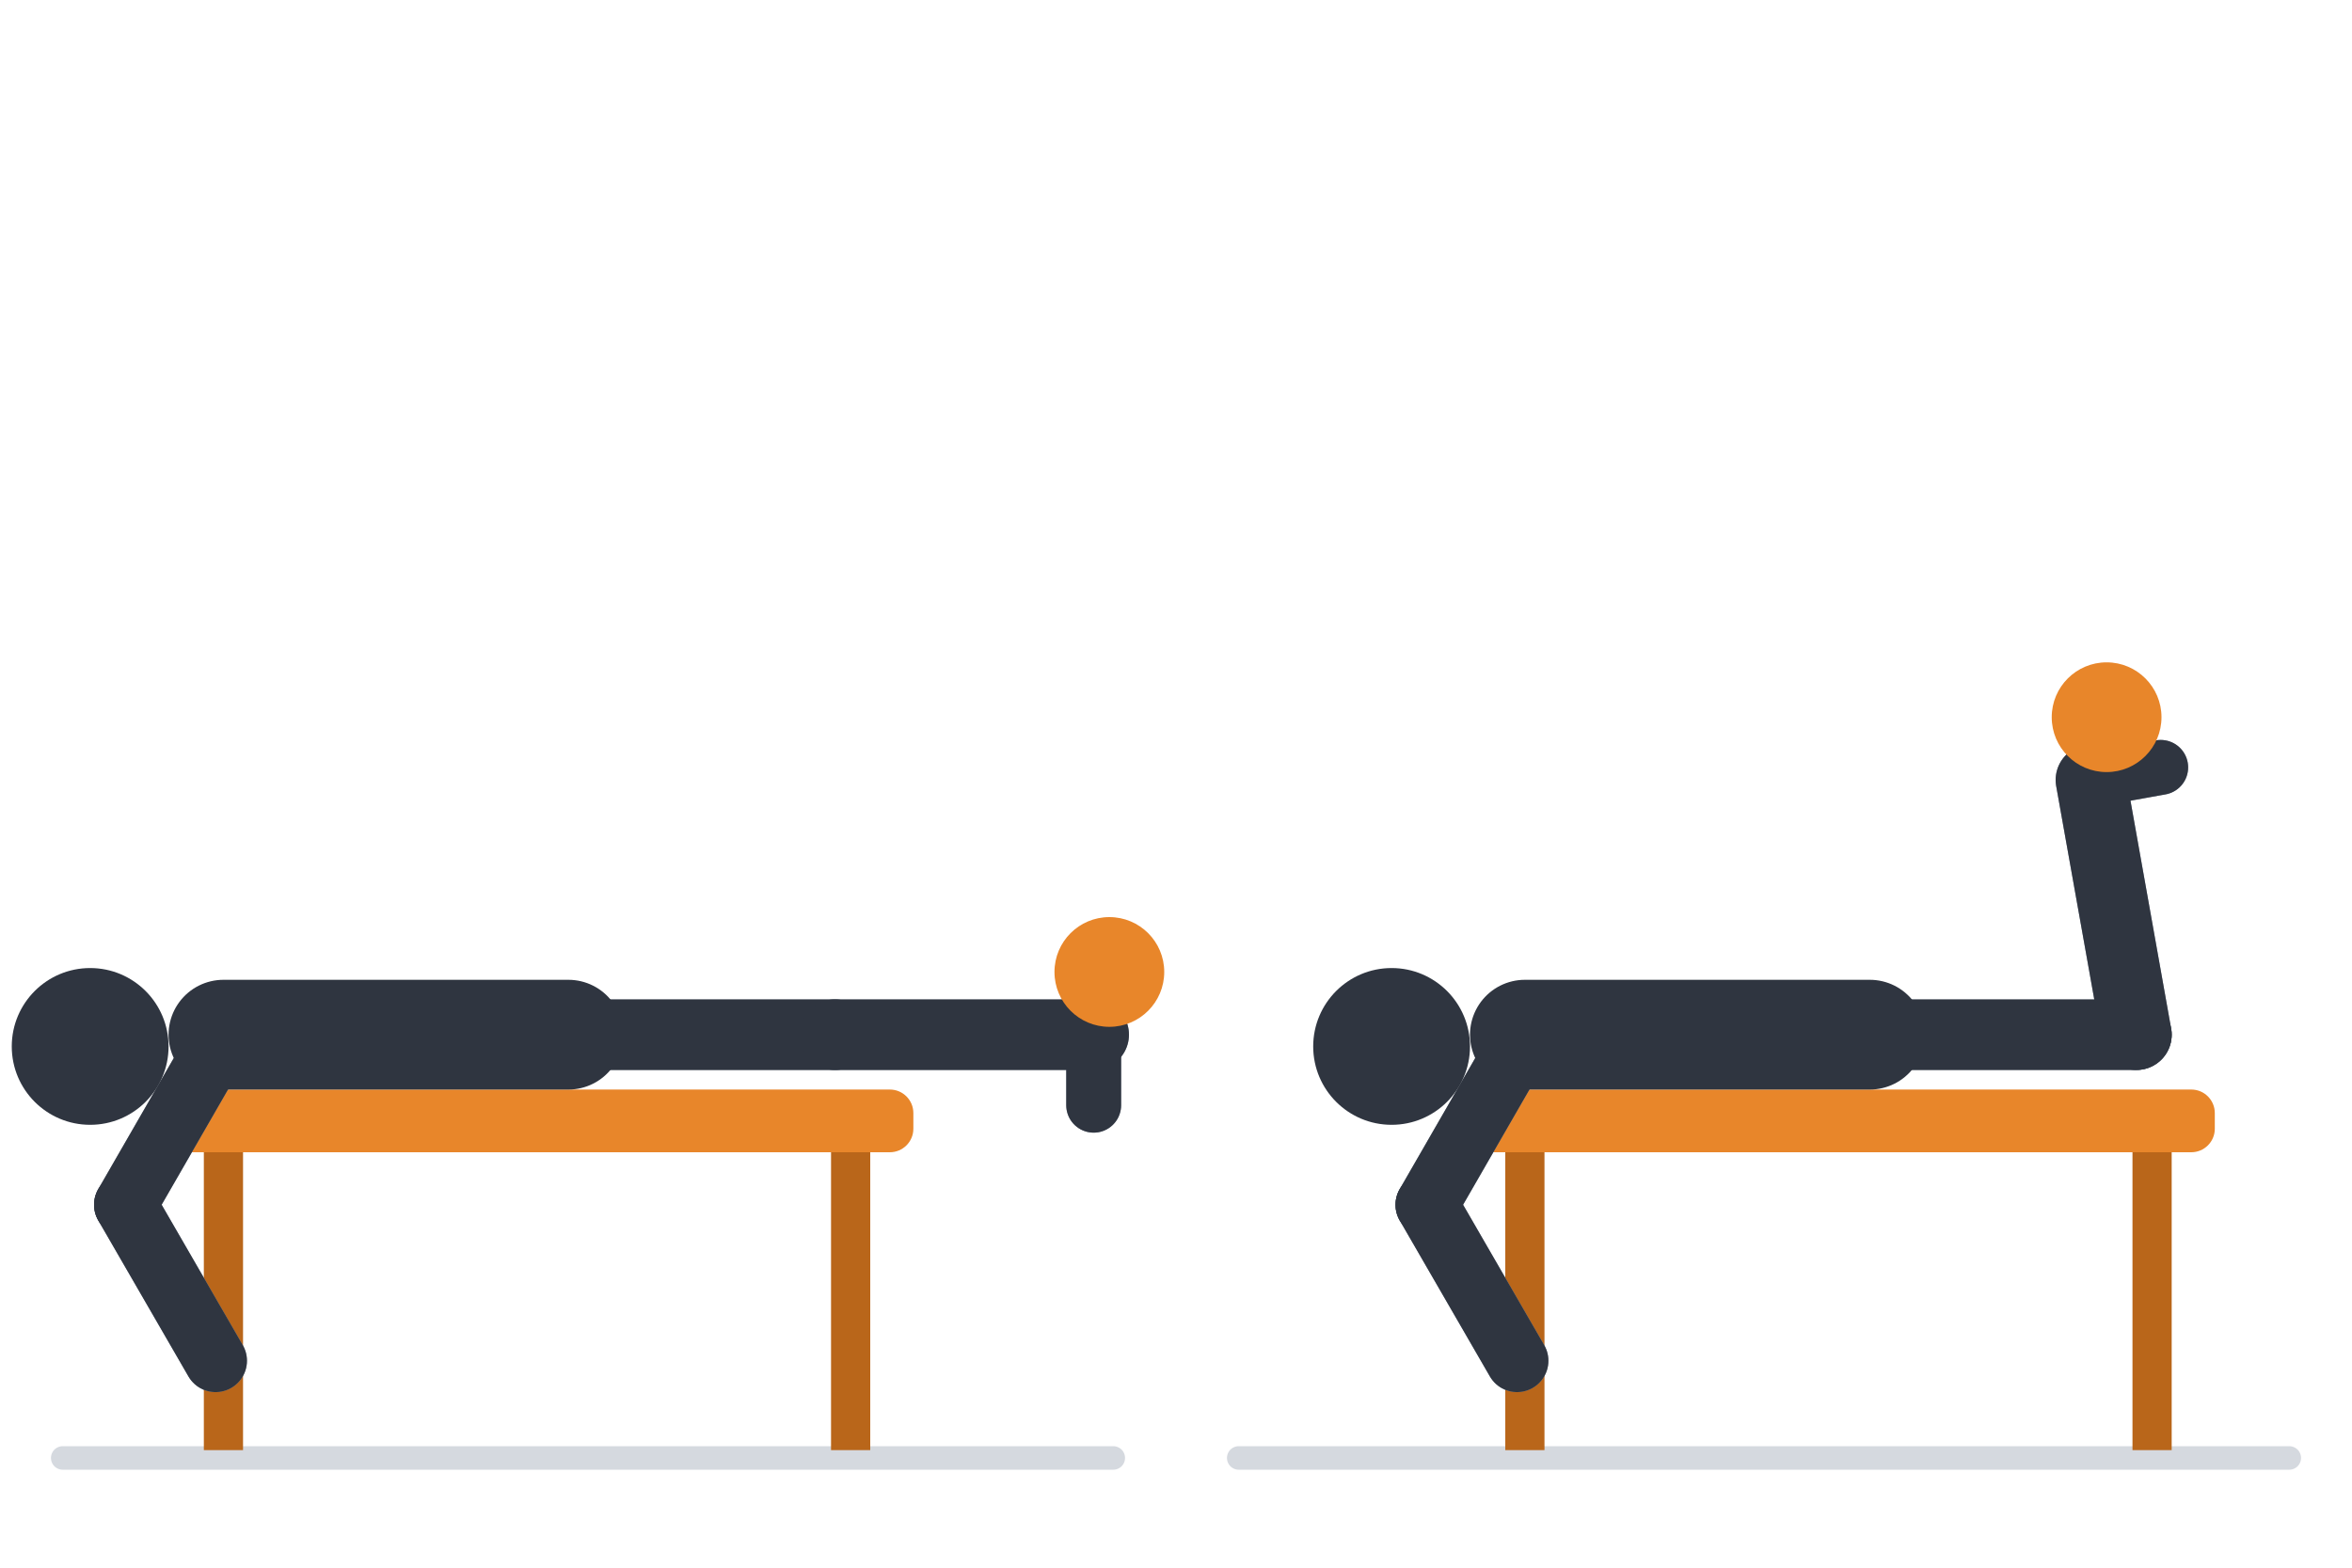
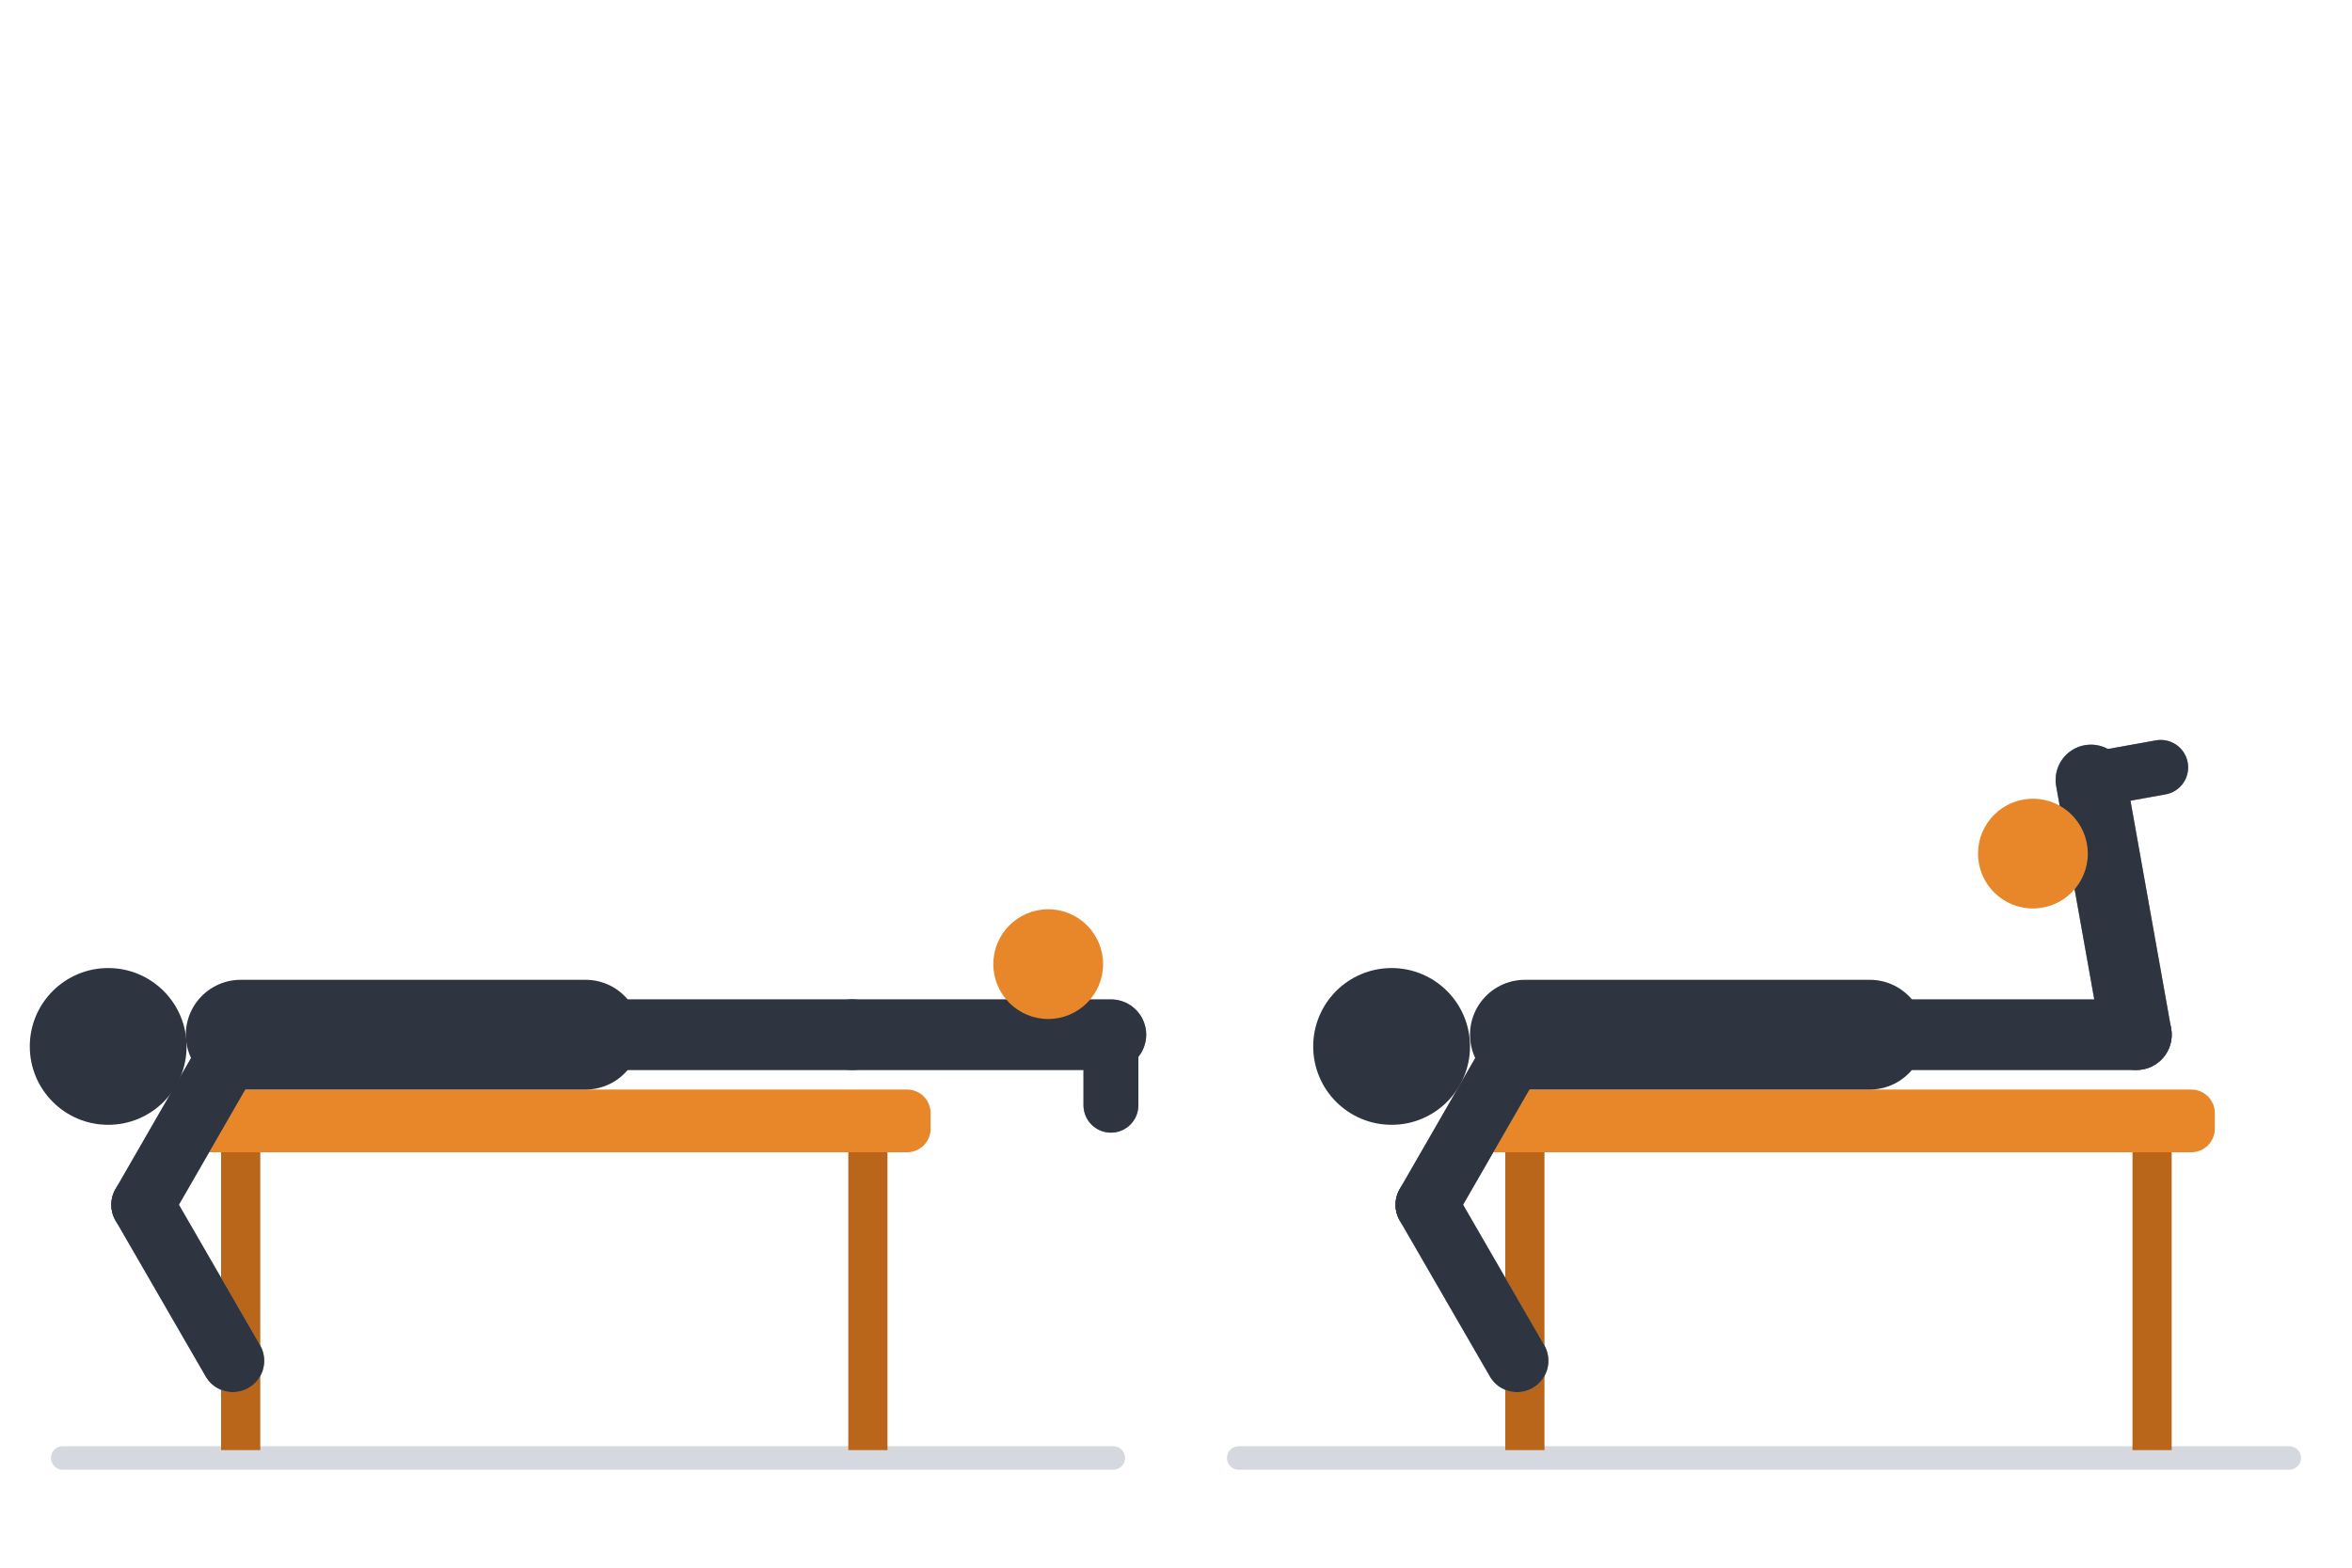
<svg xmlns="http://www.w3.org/2000/svg" width="300" height="200" viewBox="0 0 300 200">
  <line x1="8.0" y1="186.0" x2="142.0" y2="186.0" stroke="#D5D9DF" stroke-width="3" stroke-linecap="round" />
-   <rect x="20.5" y="139.0" width="96.0" height="8.0" rx="3" fill="#E8862A" />
-   <line x1="28.5" y1="147.0" x2="28.5" y2="185.0" stroke="#B9661A" stroke-width="5" stroke-linecap="butt" />
-   <line x1="108.5" y1="147.0" x2="108.5" y2="185.0" stroke="#B9661A" stroke-width="5" stroke-linecap="butt" />
-   <line x1="28.5" y1="132.0" x2="16.0" y2="153.7" stroke="#8E96A3" stroke-width="8" stroke-linecap="round" />
-   <line x1="16.0" y1="153.7" x2="27.5" y2="173.6" stroke="#8E96A3" stroke-width="8" stroke-linecap="round" />
-   <line x1="72.5" y1="132.0" x2="106.5" y2="132.0" stroke="#8E96A3" stroke-width="9" stroke-linecap="round" />
-   <line x1="106.5" y1="132.0" x2="139.5" y2="132.0" stroke="#8E96A3" stroke-width="9" stroke-linecap="round" />
-   <line x1="139.5" y1="132.0" x2="139.5" y2="141.0" stroke="#8E96A3" stroke-width="7" stroke-linecap="round" />
-   <line x1="72.5" y1="132.0" x2="28.5" y2="132.0" stroke="#2F3540" stroke-width="14" stroke-linecap="round" />
-   <circle cx="11.5" cy="133.5" r="10.0" fill="#2F3540" />
-   <line x1="72.5" y1="132.0" x2="106.5" y2="132.0" stroke="#2F3540" stroke-width="9" stroke-linecap="round" />
-   <line x1="106.5" y1="132.0" x2="139.5" y2="132.0" stroke="#2F3540" stroke-width="9" stroke-linecap="round" />
-   <line x1="139.5" y1="132.0" x2="139.5" y2="141.0" stroke="#2F3540" stroke-width="7" stroke-linecap="round" />
-   <line x1="28.5" y1="132.0" x2="16.0" y2="153.7" stroke="#2F3540" stroke-width="8" stroke-linecap="round" />
-   <line x1="16.0" y1="153.7" x2="27.5" y2="173.6" stroke="#2F3540" stroke-width="8" stroke-linecap="round" />
-   <circle cx="141.5" cy="124.0" r="7.0" fill="#E8862A" />
+   <rect x="22.7" y="139.0" width="96.0" height="8.0" rx="3" fill="#E8862A" />
+   <line x1="30.7" y1="147.0" x2="30.7" y2="185.0" stroke="#B9661A" stroke-width="5" stroke-linecap="butt" />
+   <line x1="110.7" y1="147.0" x2="110.7" y2="185.0" stroke="#B9661A" stroke-width="5" stroke-linecap="butt" />
+   <line x1="30.7" y1="132.0" x2="18.2" y2="153.7" stroke="#8E96A3" stroke-width="8" stroke-linecap="round" />
+   <line x1="18.2" y1="153.7" x2="29.7" y2="173.6" stroke="#8E96A3" stroke-width="8" stroke-linecap="round" />
+   <line x1="74.7" y1="132.0" x2="108.7" y2="132.0" stroke="#8E96A3" stroke-width="9" stroke-linecap="round" />
+   <line x1="108.7" y1="132.0" x2="141.7" y2="132.0" stroke="#8E96A3" stroke-width="9" stroke-linecap="round" />
+   <line x1="141.7" y1="132.0" x2="141.7" y2="141.0" stroke="#8E96A3" stroke-width="7" stroke-linecap="round" />
+   <line x1="74.7" y1="132.0" x2="30.7" y2="132.0" stroke="#2F3540" stroke-width="14" stroke-linecap="round" />
+   <circle cx="13.8" cy="133.5" r="10.0" fill="#2F3540" />
+   <line x1="74.7" y1="132.0" x2="108.7" y2="132.0" stroke="#2F3540" stroke-width="9" stroke-linecap="round" />
+   <line x1="108.7" y1="132.0" x2="141.7" y2="132.0" stroke="#2F3540" stroke-width="9" stroke-linecap="round" />
+   <line x1="141.7" y1="132.0" x2="141.7" y2="141.0" stroke="#2F3540" stroke-width="7" stroke-linecap="round" />
+   <line x1="30.7" y1="132.0" x2="18.2" y2="153.7" stroke="#2F3540" stroke-width="8" stroke-linecap="round" />
+   <line x1="18.2" y1="153.7" x2="29.7" y2="173.6" stroke="#2F3540" stroke-width="8" stroke-linecap="round" />
+   <circle cx="133.7" cy="123.0" r="7.0" fill="#E8862A" />
  <line x1="158.0" y1="186.0" x2="292.0" y2="186.0" stroke="#D5D9DF" stroke-width="3" stroke-linecap="round" />
  <rect x="186.5" y="139.0" width="96.0" height="8.0" rx="3" fill="#E8862A" />
  <line x1="194.5" y1="147.0" x2="194.5" y2="185.0" stroke="#B9661A" stroke-width="5" stroke-linecap="butt" />
  <line x1="274.5" y1="147.0" x2="274.5" y2="185.0" stroke="#B9661A" stroke-width="5" stroke-linecap="butt" />
  <line x1="194.5" y1="132.0" x2="182.0" y2="153.7" stroke="#8E96A3" stroke-width="8" stroke-linecap="round" />
  <line x1="182.0" y1="153.7" x2="193.5" y2="173.6" stroke="#8E96A3" stroke-width="8" stroke-linecap="round" />
  <line x1="238.5" y1="132.0" x2="272.5" y2="132.0" stroke="#8E96A3" stroke-width="9" stroke-linecap="round" />
  <line x1="272.5" y1="132.0" x2="266.7" y2="99.5" stroke="#8E96A3" stroke-width="9" stroke-linecap="round" />
  <line x1="266.7" y1="99.5" x2="275.6" y2="97.9" stroke="#8E96A3" stroke-width="7" stroke-linecap="round" />
  <line x1="238.5" y1="132.0" x2="194.5" y2="132.0" stroke="#2F3540" stroke-width="14" stroke-linecap="round" />
  <circle cx="177.5" cy="133.5" r="10.0" fill="#2F3540" />
  <line x1="238.5" y1="132.0" x2="272.5" y2="132.0" stroke="#2F3540" stroke-width="9" stroke-linecap="round" />
  <line x1="272.5" y1="132.0" x2="266.7" y2="99.5" stroke="#2F3540" stroke-width="9" stroke-linecap="round" />
  <line x1="266.7" y1="99.5" x2="275.6" y2="97.9" stroke="#2F3540" stroke-width="7" stroke-linecap="round" />
  <line x1="194.5" y1="132.0" x2="182.0" y2="153.7" stroke="#2F3540" stroke-width="8" stroke-linecap="round" />
  <line x1="182.0" y1="153.7" x2="193.5" y2="173.6" stroke="#2F3540" stroke-width="8" stroke-linecap="round" />
-   <circle cx="268.7" cy="91.5" r="7.0" fill="#E8862A" />
+   <circle cx="259.3" cy="108.9" r="7.0" fill="#E8862A" />
</svg>
